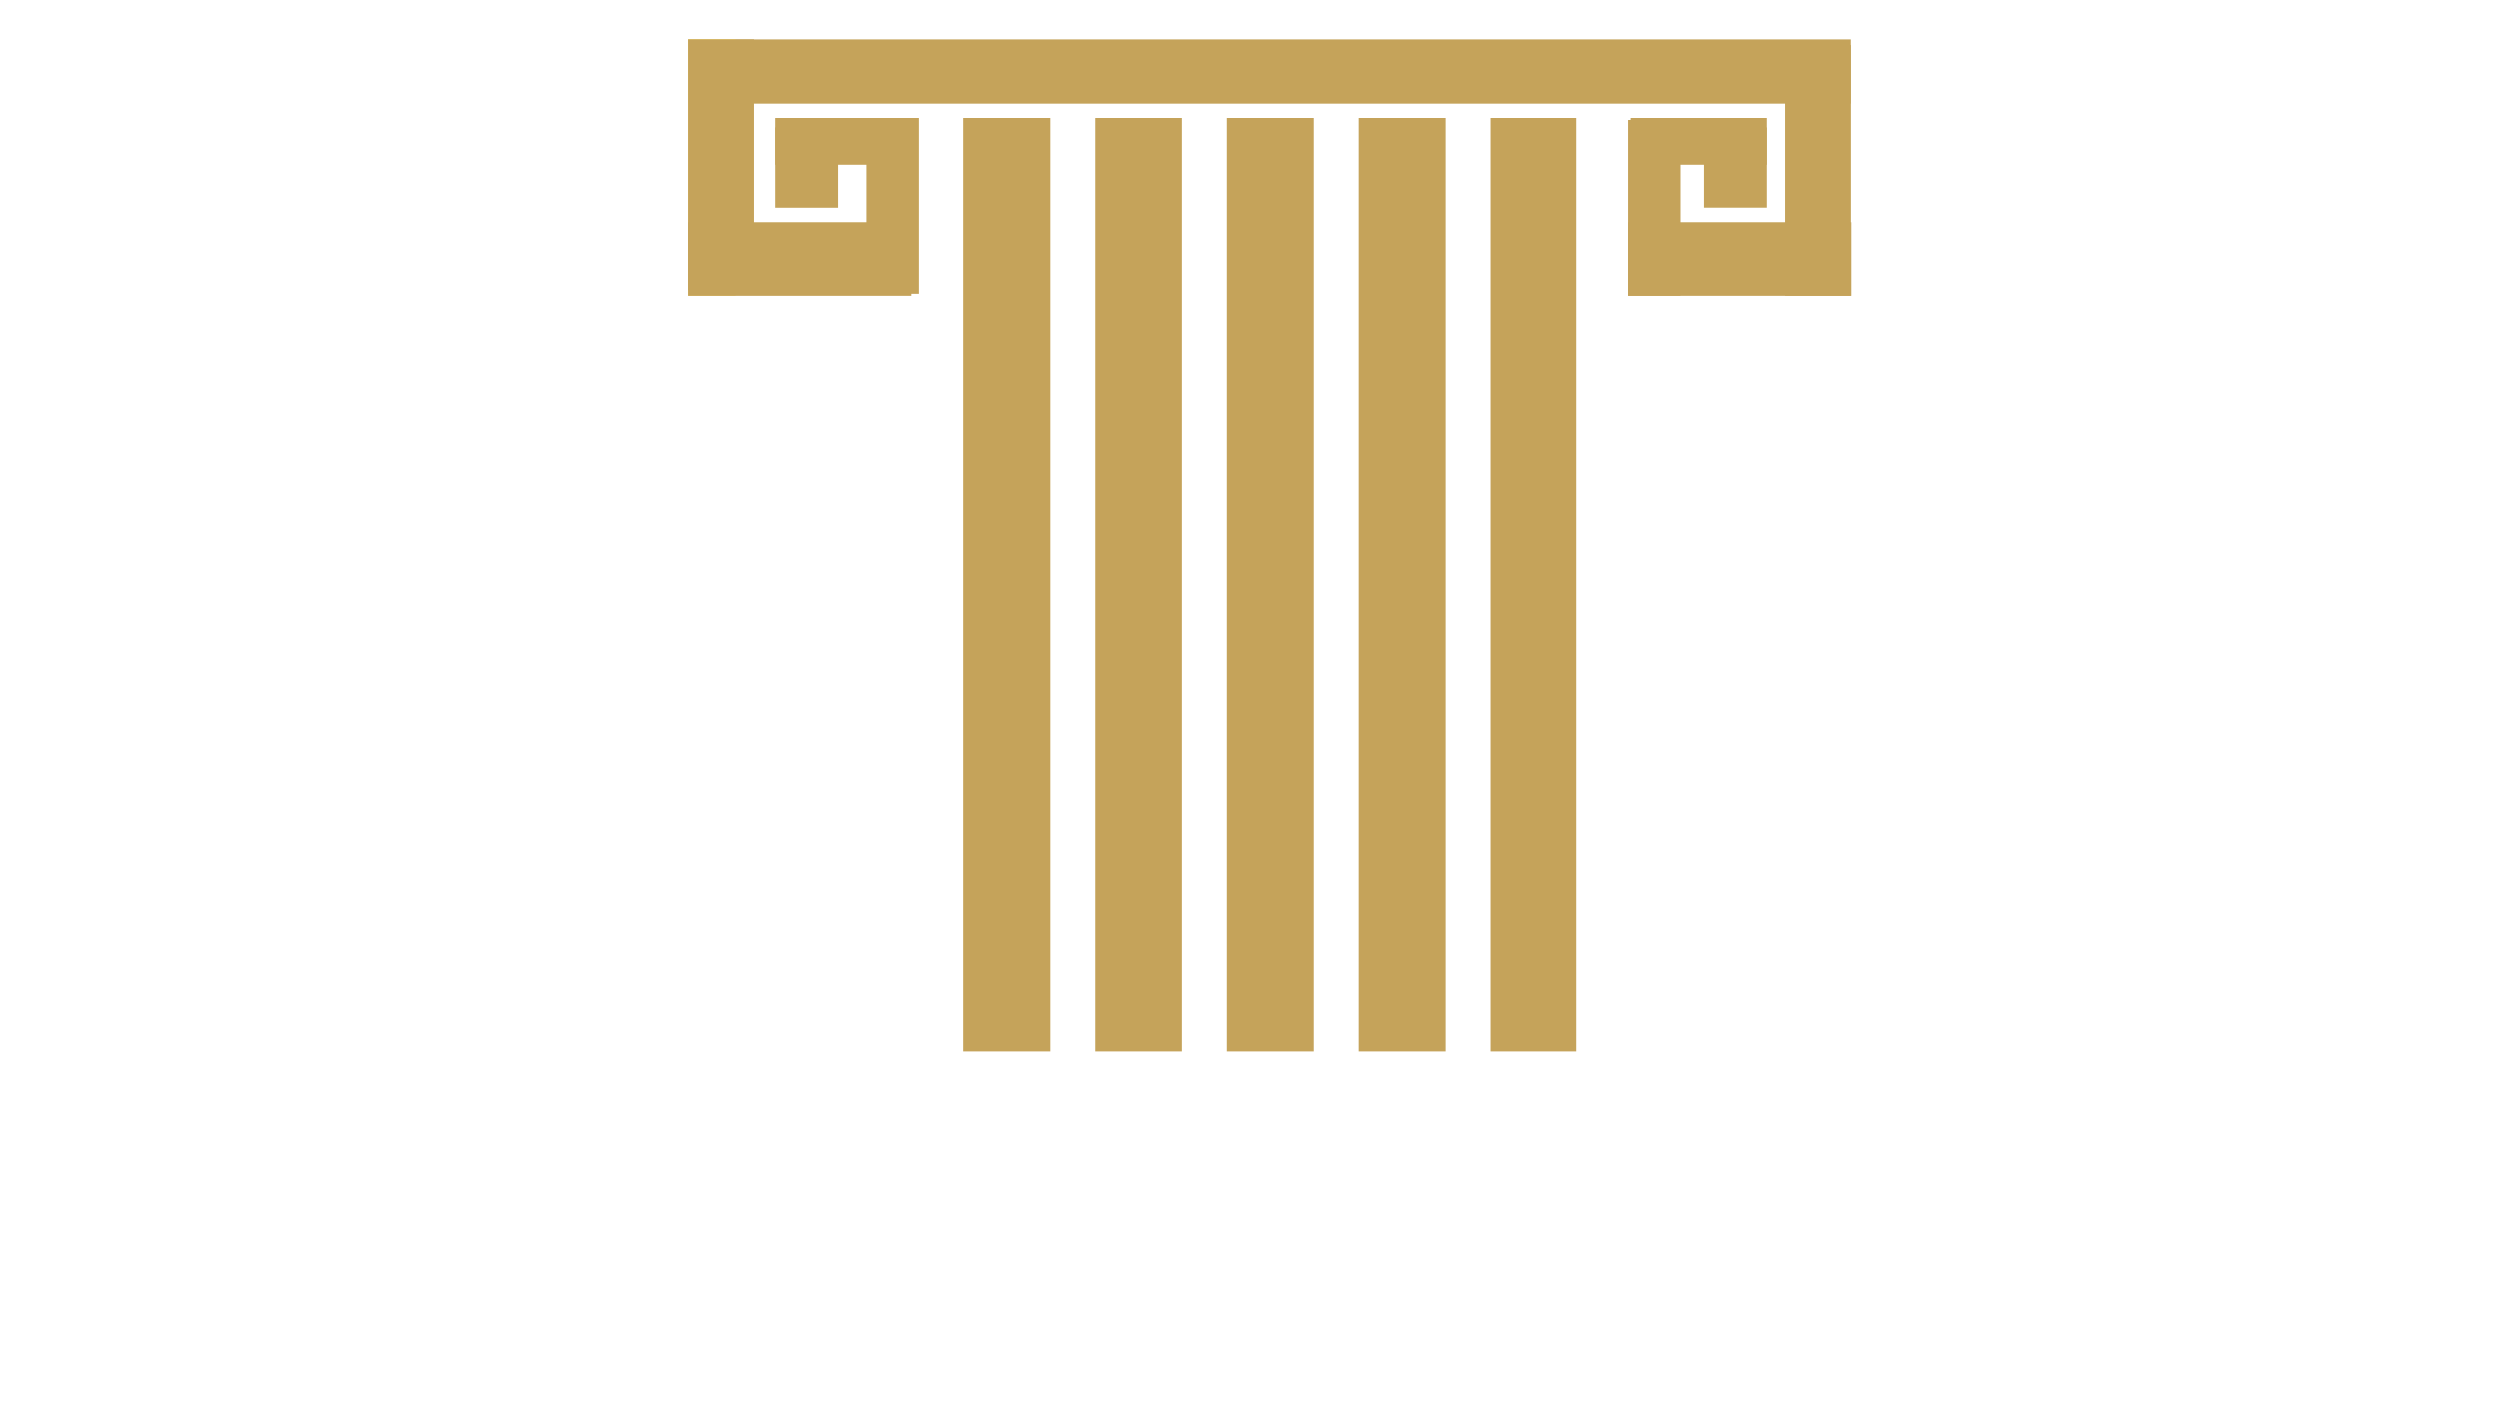
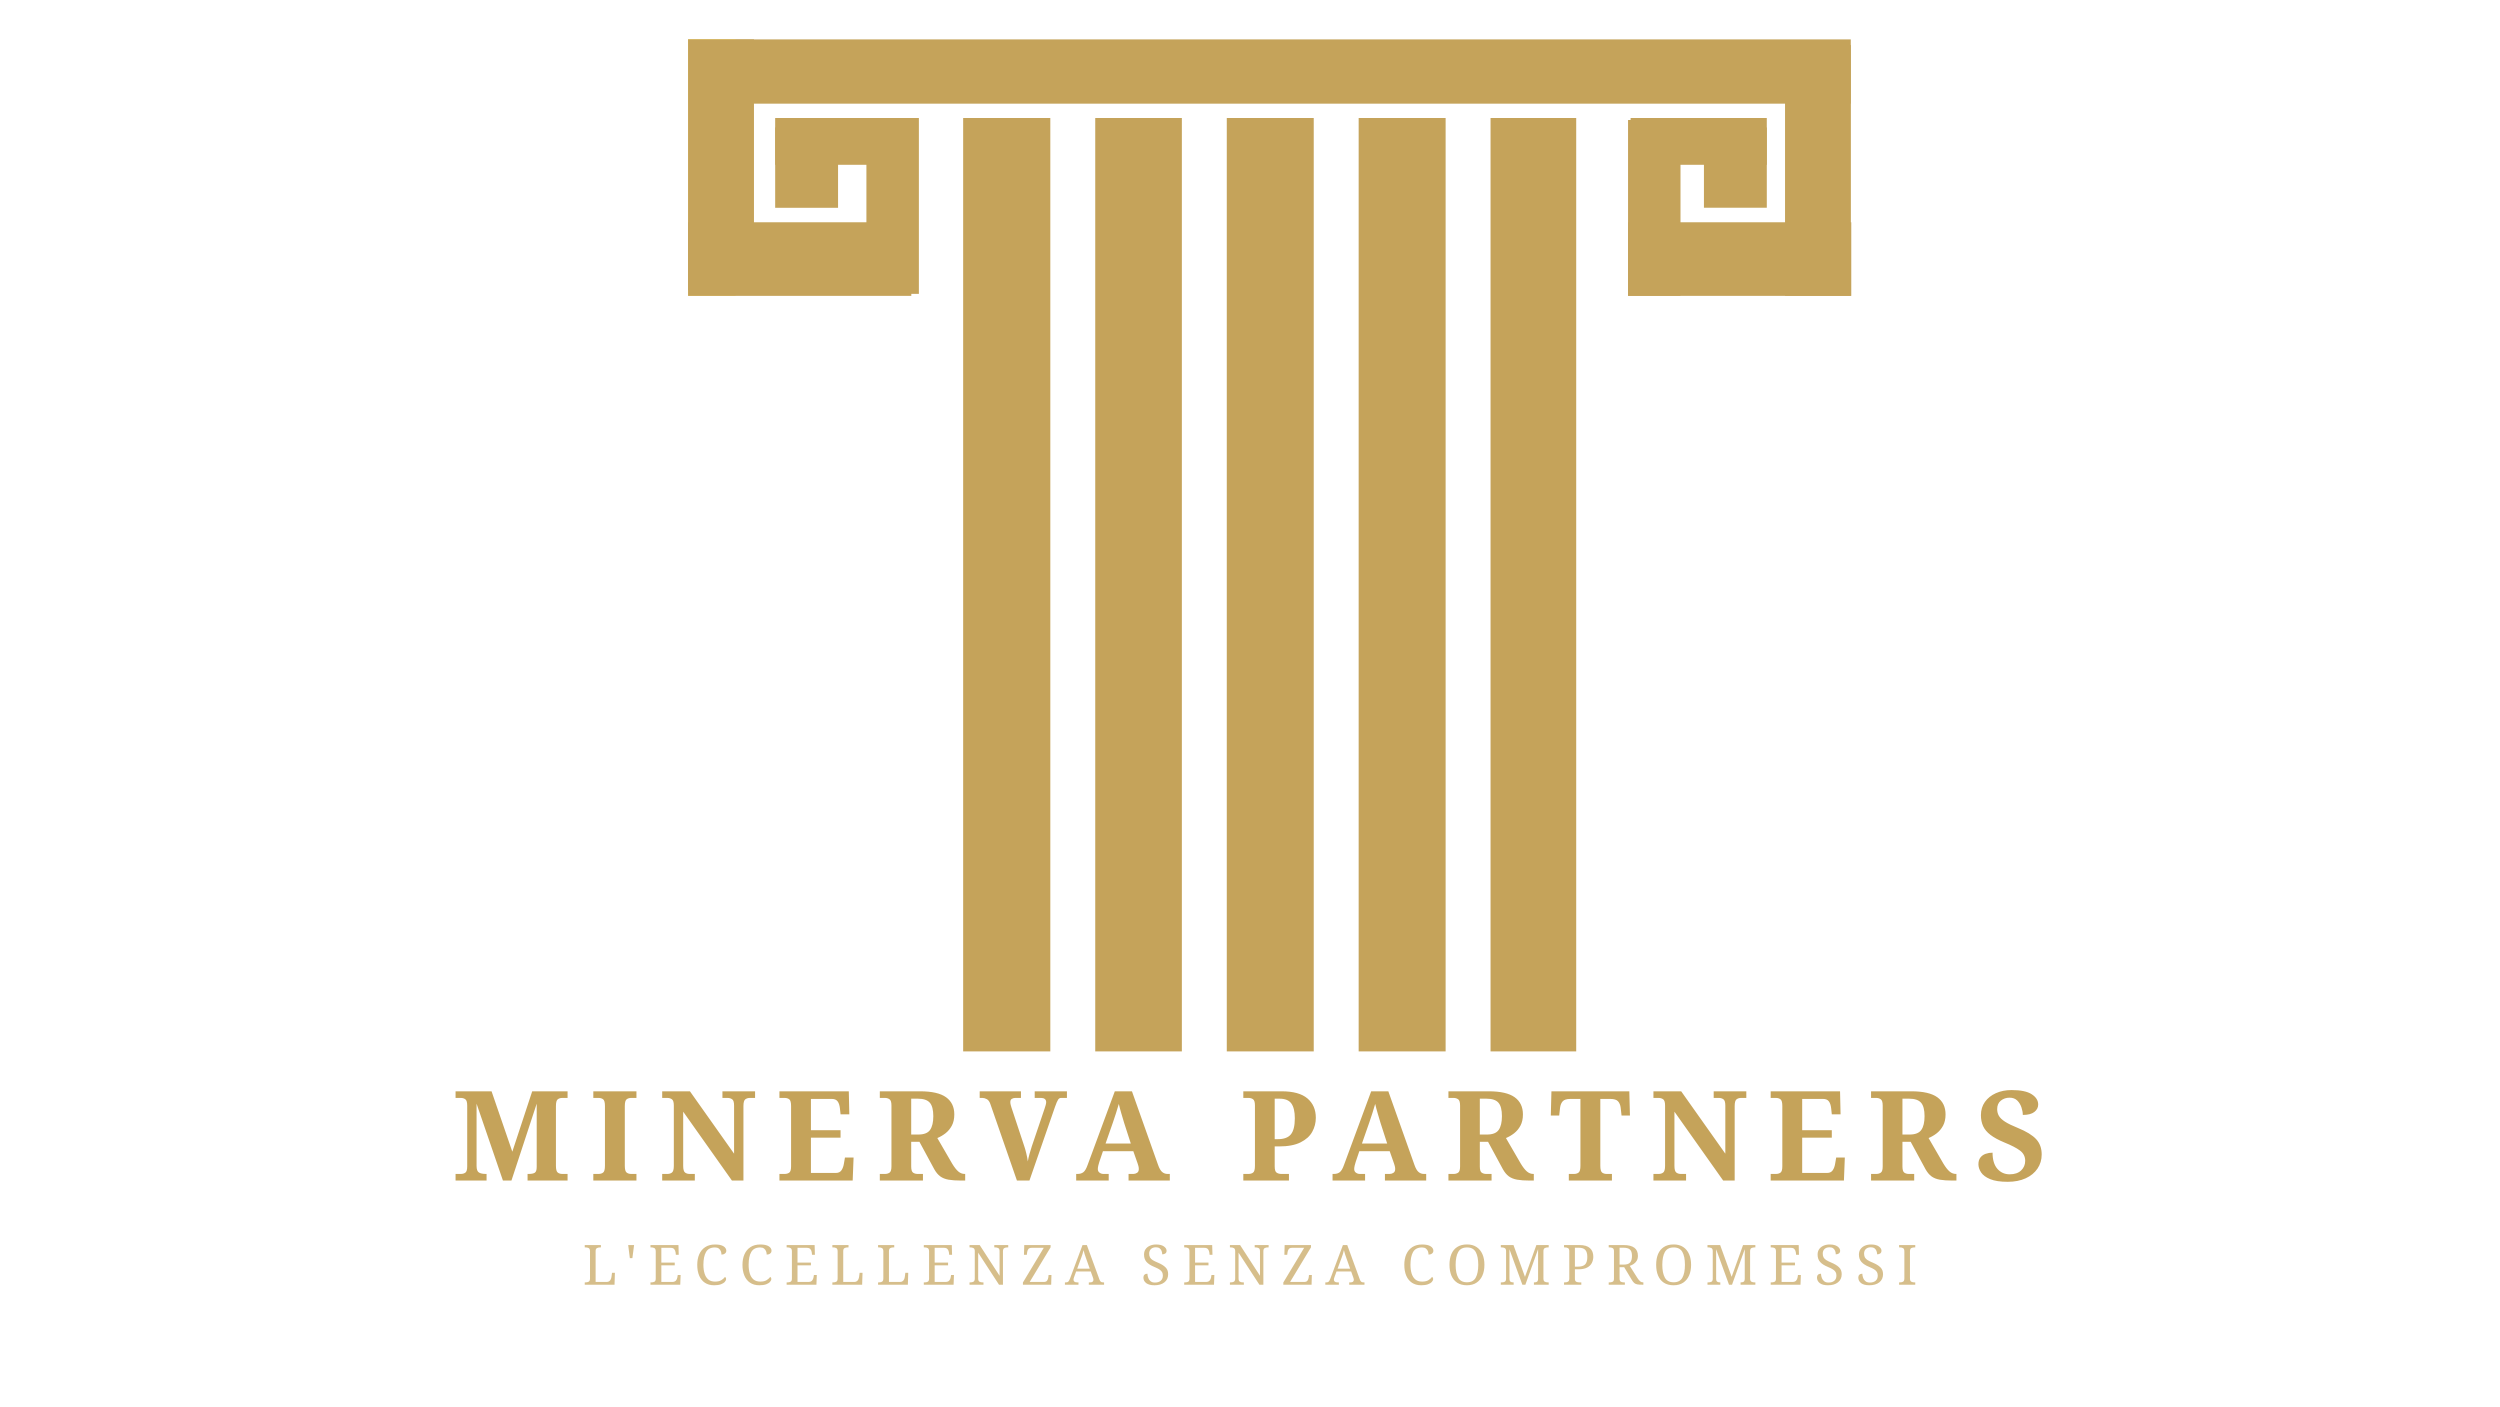
<svg xmlns="http://www.w3.org/2000/svg" width="1920" zoomAndPan="magnify" viewBox="0 0 1440 810" height="1080" preserveAspectRatio="xMidYMid meet" version="1.0">
  <defs>
    <clipPath id="2bd5937980">
      <path d="M 554.777 67.961 L 604.98 67.961 L 604.98 605.621 L 554.777 605.621 Z M 554.777 67.961 " clip-rule="nonzero" />
    </clipPath>
    <clipPath id="0a8cdc2991">
      <path d="M 0.777 0.961 L 50.98 0.961 L 50.98 538.621 L 0.777 538.621 Z M 0.777 0.961 " clip-rule="nonzero" />
    </clipPath>
    <clipPath id="9ab6ac8bac">
      <rect x="0" width="51" y="0" height="539" />
    </clipPath>
    <clipPath id="7dcd606e20">
      <path d="M 630.855 67.961 L 680.75 67.961 L 680.75 605.621 L 630.855 605.621 Z M 630.855 67.961 " clip-rule="nonzero" />
    </clipPath>
    <clipPath id="299ad249cd">
      <path d="M 0.855 0.961 L 50.75 0.961 L 50.75 538.621 L 0.855 538.621 Z M 0.855 0.961 " clip-rule="nonzero" />
    </clipPath>
    <clipPath id="e8e67aaec0">
      <rect x="0" width="51" y="0" height="539" />
    </clipPath>
    <clipPath id="242324e2d9">
      <path d="M 706.625 67.961 L 756.715 67.961 L 756.715 605.621 L 706.625 605.621 Z M 706.625 67.961 " clip-rule="nonzero" />
    </clipPath>
    <clipPath id="669f150d5f">
      <path d="M 0.625 0.961 L 50.715 0.961 L 50.715 538.621 L 0.625 538.621 Z M 0.625 0.961 " clip-rule="nonzero" />
    </clipPath>
    <clipPath id="5b986f3a23">
      <rect x="0" width="51" y="0" height="539" />
    </clipPath>
    <clipPath id="1ae9f593a2">
      <path d="M 782.59 67.961 L 832.68 67.961 L 832.68 605.621 L 782.59 605.621 Z M 782.59 67.961 " clip-rule="nonzero" />
    </clipPath>
    <clipPath id="1921258ae2">
      <path d="M 0.59 0.961 L 50.68 0.961 L 50.68 538.621 L 0.59 538.621 Z M 0.59 0.961 " clip-rule="nonzero" />
    </clipPath>
    <clipPath id="b7ffeedc5c">
      <rect x="0" width="51" y="0" height="539" />
    </clipPath>
    <clipPath id="d5ecd3cf73">
      <path d="M 858.555 67.961 L 907.895 67.961 L 907.895 605.621 L 858.555 605.621 Z M 858.555 67.961 " clip-rule="nonzero" />
    </clipPath>
    <clipPath id="81beb7d237">
      <path d="M 0.555 0.961 L 49.895 0.961 L 49.895 538.621 L 0.555 538.621 Z M 0.555 0.961 " clip-rule="nonzero" />
    </clipPath>
    <clipPath id="37b8fccd5d">
      <rect x="0" width="50" y="0" height="539" />
    </clipPath>
    <clipPath id="d98afb171f">
      <path d="M 396.34 22.695 L 1066.051 22.695 L 1066.051 59.711 L 396.34 59.711 Z M 396.34 22.695 " clip-rule="nonzero" />
    </clipPath>
    <clipPath id="a943853e56">
      <path d="M 0.34 0.695 L 670.051 0.695 L 670.051 37.711 L 0.34 37.711 Z M 0.34 0.695 " clip-rule="nonzero" />
    </clipPath>
    <clipPath id="5fbbce6ead">
      <rect x="0" width="671" y="0" height="38" />
    </clipPath>
    <clipPath id="03022fbfa8">
      <path d="M 396.34 22.695 L 423.672 22.695 L 423.672 170.398 L 396.34 170.398 Z M 396.34 22.695 " clip-rule="nonzero" />
    </clipPath>
    <clipPath id="1dfc0b01bc">
      <path d="M 0.34 0.695 L 27.672 0.695 L 27.672 148.398 L 0.34 148.398 Z M 0.34 0.695 " clip-rule="nonzero" />
    </clipPath>
    <clipPath id="41e30dd630">
      <rect x="0" width="28" y="0" height="149" />
    </clipPath>
    <clipPath id="43e194d812">
      <path d="M 1028.18 25.957 L 1066.105 25.957 L 1066.105 170.398 L 1028.18 170.398 Z M 1028.18 25.957 " clip-rule="nonzero" />
    </clipPath>
    <clipPath id="77937e603e">
      <path d="M 0.18 0.957 L 38.105 0.957 L 38.105 145.398 L 0.18 145.398 Z M 0.18 0.957 " clip-rule="nonzero" />
    </clipPath>
    <clipPath id="dcffc41f8f">
      <rect x="0" width="39" y="0" height="146" />
    </clipPath>
    <clipPath id="32ecedd7d6">
      <path d="M 396.336 128.02 L 524.914 128.02 L 524.914 170.402 L 396.336 170.402 Z M 396.336 128.02 " clip-rule="nonzero" />
    </clipPath>
    <clipPath id="7ed47b7abe">
      <path d="M 0.336 0.02 L 128.914 0.02 L 128.914 42.402 L 0.336 42.402 Z M 0.336 0.02 " clip-rule="nonzero" />
    </clipPath>
    <clipPath id="f0876017a4">
      <rect x="0" width="129" y="0" height="43" />
    </clipPath>
    <clipPath id="fdd24e445a">
      <path d="M 937.754 128.02 L 1066.332 128.02 L 1066.332 170.402 L 937.754 170.402 Z M 937.754 128.02 " clip-rule="nonzero" />
    </clipPath>
    <clipPath id="c440c9fb3b">
      <path d="M 0.754 0.02 L 129.332 0.02 L 129.332 42.402 L 0.754 42.402 Z M 0.754 0.02 " clip-rule="nonzero" />
    </clipPath>
    <clipPath id="3fa3f4820e">
      <rect x="0" width="130" y="0" height="43" />
    </clipPath>
    <clipPath id="af447c1141">
      <path d="M 499.051 67.957 L 529.277 67.957 L 529.277 169.27 L 499.051 169.27 Z M 499.051 67.957 " clip-rule="nonzero" />
    </clipPath>
    <clipPath id="ad112d8d68">
      <path d="M 0.051 0.957 L 30.277 0.957 L 30.277 102.27 L 0.051 102.27 Z M 0.051 0.957 " clip-rule="nonzero" />
    </clipPath>
    <clipPath id="55e8a66321">
      <rect x="0" width="31" y="0" height="103" />
    </clipPath>
    <clipPath id="8c6ecde8ef">
      <path d="M 937.754 69.082 L 967.965 69.082 L 967.965 170.395 L 937.754 170.395 Z M 937.754 69.082 " clip-rule="nonzero" />
    </clipPath>
    <clipPath id="8b00da8d90">
      <path d="M 0.754 0.082 L 30.965 0.082 L 30.965 101.395 L 0.754 101.395 Z M 0.754 0.082 " clip-rule="nonzero" />
    </clipPath>
    <clipPath id="f60083797e">
      <rect x="0" width="31" y="0" height="102" />
    </clipPath>
    <clipPath id="cc4f7320a1">
      <path d="M 446.492 67.961 L 524.918 67.961 L 524.918 94.914 L 446.492 94.914 Z M 446.492 67.961 " clip-rule="nonzero" />
    </clipPath>
    <clipPath id="1793ce5e79">
      <path d="M 0.492 0.961 L 78.918 0.961 L 78.918 27.914 L 0.492 27.914 Z M 0.492 0.961 " clip-rule="nonzero" />
    </clipPath>
    <clipPath id="3dbd4187fa">
      <rect x="0" width="79" y="0" height="28" />
    </clipPath>
    <clipPath id="346aeb7711">
      <path d="M 939.227 67.957 L 1017.676 67.957 L 1017.676 94.914 L 939.227 94.914 Z M 939.227 67.957 " clip-rule="nonzero" />
    </clipPath>
    <clipPath id="ed1b4a5b01">
      <path d="M 0.227 0.957 L 78.676 0.957 L 78.676 27.914 L 0.227 27.914 Z M 0.227 0.957 " clip-rule="nonzero" />
    </clipPath>
    <clipPath id="a383855a77">
      <rect x="0" width="79" y="0" height="28" />
    </clipPath>
    <clipPath id="61c543bc39">
      <path d="M 446.496 73.41 L 482.719 73.41 L 482.719 119.68 L 446.496 119.68 Z M 446.496 73.41 " clip-rule="nonzero" />
    </clipPath>
    <clipPath id="dd53003b9d">
      <path d="M 0.496 0.41 L 36.719 0.41 L 36.719 46.68 L 0.496 46.68 Z M 0.496 0.41 " clip-rule="nonzero" />
    </clipPath>
    <clipPath id="76cc8fdf46">
      <rect x="0" width="37" y="0" height="47" />
    </clipPath>
    <clipPath id="5887d920e8">
      <path d="M 981.469 73.41 L 1017.68 73.41 L 1017.68 119.68 L 981.469 119.68 Z M 981.469 73.41 " clip-rule="nonzero" />
    </clipPath>
    <clipPath id="50dc6e9ebb">
      <path d="M 0.469 0.41 L 36.68 0.41 L 36.68 46.68 L 0.469 46.68 Z M 0.469 0.41 " clip-rule="nonzero" />
    </clipPath>
    <clipPath id="360176499a">
      <rect x="0" width="37" y="0" height="47" />
    </clipPath>
    <clipPath id="4340bc7ed1">
      <path d="M 396.34 22.695 L 434.289 22.695 L 434.289 167.137 L 396.34 167.137 Z M 396.34 22.695 " clip-rule="nonzero" />
    </clipPath>
    <clipPath id="7cc6892f13">
      <path d="M 0.34 0.695 L 38.289 0.695 L 38.289 145.137 L 0.34 145.137 Z M 0.34 0.695 " clip-rule="nonzero" />
    </clipPath>
    <clipPath id="bd42a99347">
      <rect x="0" width="39" y="0" height="146" />
    </clipPath>
  </defs>
  <g clip-path="url(#2bd5937980)">
    <g transform="matrix(1, 0, 0, 1, 554, 67)">
      <g clip-path="url(#9ab6ac8bac)">
        <g clip-path="url(#0a8cdc2991)">
          <path fill="#c5a35a" d="M 0.777 0.961 L 50.98 0.961 L 50.98 538.668 L 0.777 538.668 Z M 0.777 0.961 " fill-opacity="1" fill-rule="nonzero" />
        </g>
      </g>
    </g>
  </g>
  <g clip-path="url(#7dcd606e20)">
    <g transform="matrix(1, 0, 0, 1, 630, 67)">
      <g clip-path="url(#e8e67aaec0)">
        <g clip-path="url(#299ad249cd)">
          <path fill="#c5a35a" d="M 0.855 0.961 L 50.75 0.961 L 50.75 538.688 L 0.855 538.688 Z M 0.855 0.961 " fill-opacity="1" fill-rule="nonzero" />
        </g>
      </g>
    </g>
  </g>
  <g clip-path="url(#242324e2d9)">
    <g transform="matrix(1, 0, 0, 1, 706, 67)">
      <g clip-path="url(#5b986f3a23)">
        <g clip-path="url(#669f150d5f)">
          <path fill="#c5a35a" d="M 0.625 0.961 L 50.715 0.961 L 50.715 538.652 L 0.625 538.652 Z M 0.625 0.961 " fill-opacity="1" fill-rule="nonzero" />
        </g>
      </g>
    </g>
  </g>
  <g clip-path="url(#1ae9f593a2)">
    <g transform="matrix(1, 0, 0, 1, 782, 67)">
      <g clip-path="url(#b7ffeedc5c)">
        <g clip-path="url(#1921258ae2)">
          <path fill="#c5a35a" d="M 0.59 0.961 L 50.68 0.961 L 50.68 538.652 L 0.59 538.652 Z M 0.59 0.961 " fill-opacity="1" fill-rule="nonzero" />
        </g>
      </g>
    </g>
  </g>
  <g clip-path="url(#d5ecd3cf73)">
    <g transform="matrix(1, 0, 0, 1, 858, 67)">
      <g clip-path="url(#37b8fccd5d)">
        <g clip-path="url(#81beb7d237)">
          <path fill="#c5a35a" d="M 0.555 0.961 L 49.895 0.961 L 49.895 538.699 L 0.555 538.699 Z M 0.555 0.961 " fill-opacity="1" fill-rule="nonzero" />
        </g>
      </g>
    </g>
  </g>
  <g clip-path="url(#d98afb171f)">
    <g transform="matrix(1, 0, 0, 1, 396, 22)">
      <g clip-path="url(#5fbbce6ead)">
        <g clip-path="url(#a943853e56)">
          <path fill="#c5a35a" d="M 0.34 0.695 L 670.113 0.695 L 670.113 37.711 L 0.34 37.711 Z M 0.34 0.695 " fill-opacity="1" fill-rule="nonzero" />
        </g>
      </g>
    </g>
  </g>
  <g clip-path="url(#03022fbfa8)">
    <g transform="matrix(1, 0, 0, 1, 396, 22)">
      <g clip-path="url(#41e30dd630)">
        <g clip-path="url(#1dfc0b01bc)">
          <path fill="#fcdf68" d="M 0.34 0.695 L 27.672 0.695 L 27.672 148.355 L 0.34 148.355 Z M 0.34 0.695 " fill-opacity="1" fill-rule="nonzero" />
        </g>
      </g>
    </g>
  </g>
  <g clip-path="url(#43e194d812)">
    <g transform="matrix(1, 0, 0, 1, 1028, 25)">
      <g clip-path="url(#dcffc41f8f)">
        <g clip-path="url(#77937e603e)">
          <path fill="#c5a35a" d="M 0.18 0.957 L 38.105 0.957 L 38.105 145.398 L 0.18 145.398 Z M 0.18 0.957 " fill-opacity="1" fill-rule="nonzero" />
        </g>
      </g>
    </g>
  </g>
  <g clip-path="url(#32ecedd7d6)">
    <g transform="matrix(1, 0, 0, 1, 396, 128)">
      <g clip-path="url(#f0876017a4)">
        <g clip-path="url(#7ed47b7abe)">
          <path fill="#c5a35a" d="M 128.914 0.02 L 128.914 42.402 L 0.285 42.402 L 0.285 0.02 Z M 128.914 0.02 " fill-opacity="1" fill-rule="nonzero" />
        </g>
      </g>
    </g>
  </g>
  <g clip-path="url(#fdd24e445a)">
    <g transform="matrix(1, 0, 0, 1, 937, 128)">
      <g clip-path="url(#3fa3f4820e)">
        <g clip-path="url(#c440c9fb3b)">
          <path fill="#c5a35a" d="M 129.332 0.02 L 129.332 42.402 L 0.703 42.402 L 0.703 0.02 Z M 129.332 0.02 " fill-opacity="1" fill-rule="nonzero" />
        </g>
      </g>
    </g>
  </g>
  <g clip-path="url(#af447c1141)">
    <g transform="matrix(1, 0, 0, 1, 499, 67)">
      <g clip-path="url(#55e8a66321)">
        <g clip-path="url(#ad112d8d68)">
          <path fill="#c5a35a" d="M 30.277 102.27 L 0.051 102.27 L 0.051 0.969 L 30.277 0.969 Z M 30.277 102.27 " fill-opacity="1" fill-rule="nonzero" />
        </g>
      </g>
    </g>
  </g>
  <g clip-path="url(#8c6ecde8ef)">
    <g transform="matrix(1, 0, 0, 1, 937, 69)">
      <g clip-path="url(#f60083797e)">
        <g clip-path="url(#8b00da8d90)">
          <path fill="#c5a35a" d="M 30.965 101.395 L 0.754 101.395 L 0.754 0.137 L 30.965 0.137 Z M 30.965 101.395 " fill-opacity="1" fill-rule="nonzero" />
        </g>
      </g>
    </g>
  </g>
  <g clip-path="url(#cc4f7320a1)">
    <g transform="matrix(1, 0, 0, 1, 446, 67)">
      <g clip-path="url(#3dbd4187fa)">
        <g clip-path="url(#1793ce5e79)">
          <path fill="#c5a35a" d="M 78.918 0.961 L 78.918 27.914 L 0.473 27.914 L 0.473 0.961 Z M 78.918 0.961 " fill-opacity="1" fill-rule="nonzero" />
        </g>
      </g>
    </g>
  </g>
  <g clip-path="url(#346aeb7711)">
    <g transform="matrix(1, 0, 0, 1, 939, 67)">
      <g clip-path="url(#a383855a77)">
        <g clip-path="url(#ed1b4a5b01)">
          <path fill="#c5a35a" d="M 78.676 0.957 L 78.676 27.914 L 0.234 27.914 L 0.234 0.957 Z M 78.676 0.957 " fill-opacity="1" fill-rule="nonzero" />
        </g>
      </g>
    </g>
  </g>
  <g clip-path="url(#61c543bc39)">
    <g transform="matrix(1, 0, 0, 1, 446, 73)">
      <g clip-path="url(#76cc8fdf46)">
        <g clip-path="url(#dd53003b9d)">
          <path fill="#c5a35a" d="M 0.496 0.41 L 36.719 0.41 L 36.719 46.684 L 0.496 46.684 Z M 0.496 0.41 " fill-opacity="1" fill-rule="nonzero" />
        </g>
      </g>
    </g>
  </g>
  <g clip-path="url(#5887d920e8)">
    <g transform="matrix(1, 0, 0, 1, 981, 73)">
      <g clip-path="url(#360176499a)">
        <g clip-path="url(#50dc6e9ebb)">
          <path fill="#c5a35a" d="M 0.469 0.41 L 36.68 0.41 L 36.68 46.668 L 0.469 46.668 Z M 0.469 0.41 " fill-opacity="1" fill-rule="nonzero" />
        </g>
      </g>
    </g>
  </g>
  <g clip-path="url(#4340bc7ed1)">
    <g transform="matrix(1, 0, 0, 1, 396, 22)">
      <g clip-path="url(#bd42a99347)">
        <g clip-path="url(#7cc6892f13)">
          <path fill="#c5a35a" d="M 0.34 0.695 L 38.289 0.695 L 38.289 145.082 L 0.34 145.082 Z M 0.34 0.695 " fill-opacity="1" fill-rule="nonzero" />
        </g>
      </g>
    </g>
  </g>
+   <text x="720" y="680" text-anchor="middle" fill="#c5a35a" font-family="'Playfair Display', 'Georgia', serif" font-size="72" font-weight="600" letter-spacing="0.15em">MINERVA PARTNERS</text>
+   <text x="720" y="740" text-anchor="middle" fill="#c5a35a" font-family="'Playfair Display', 'Georgia', serif" font-size="32" font-weight="400" letter-spacing="0.2em" opacity="0.7">L'ECCELLENZA SENZA COMPROMESSI</text>
</svg>
